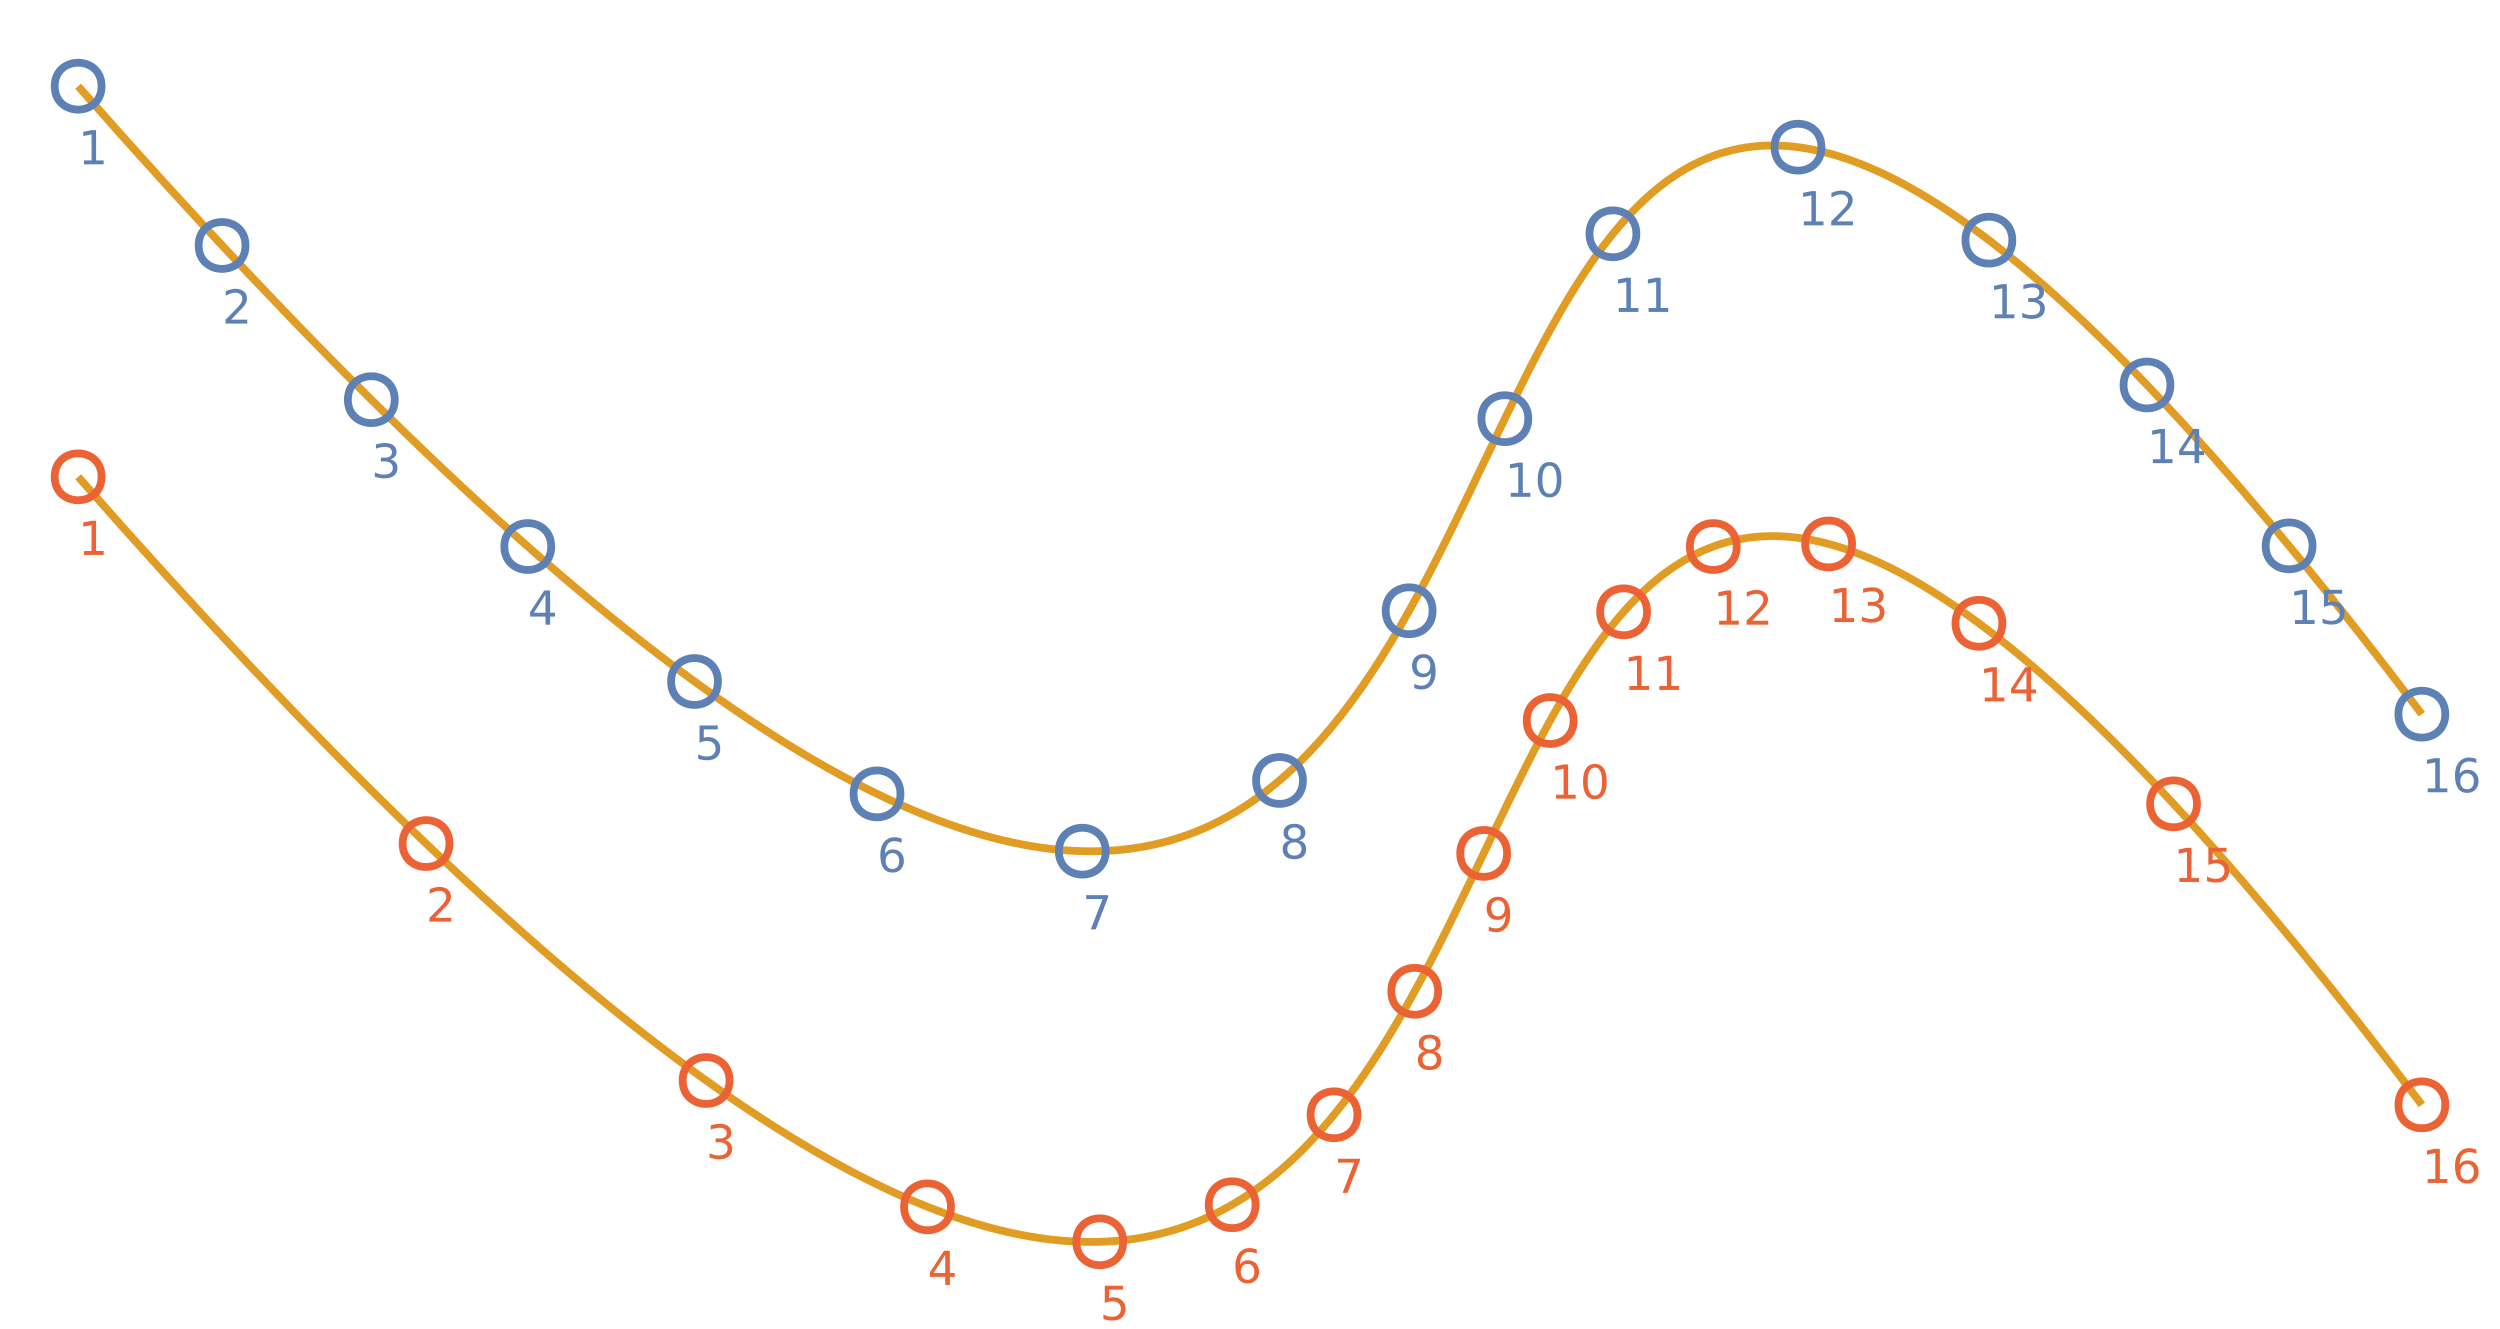
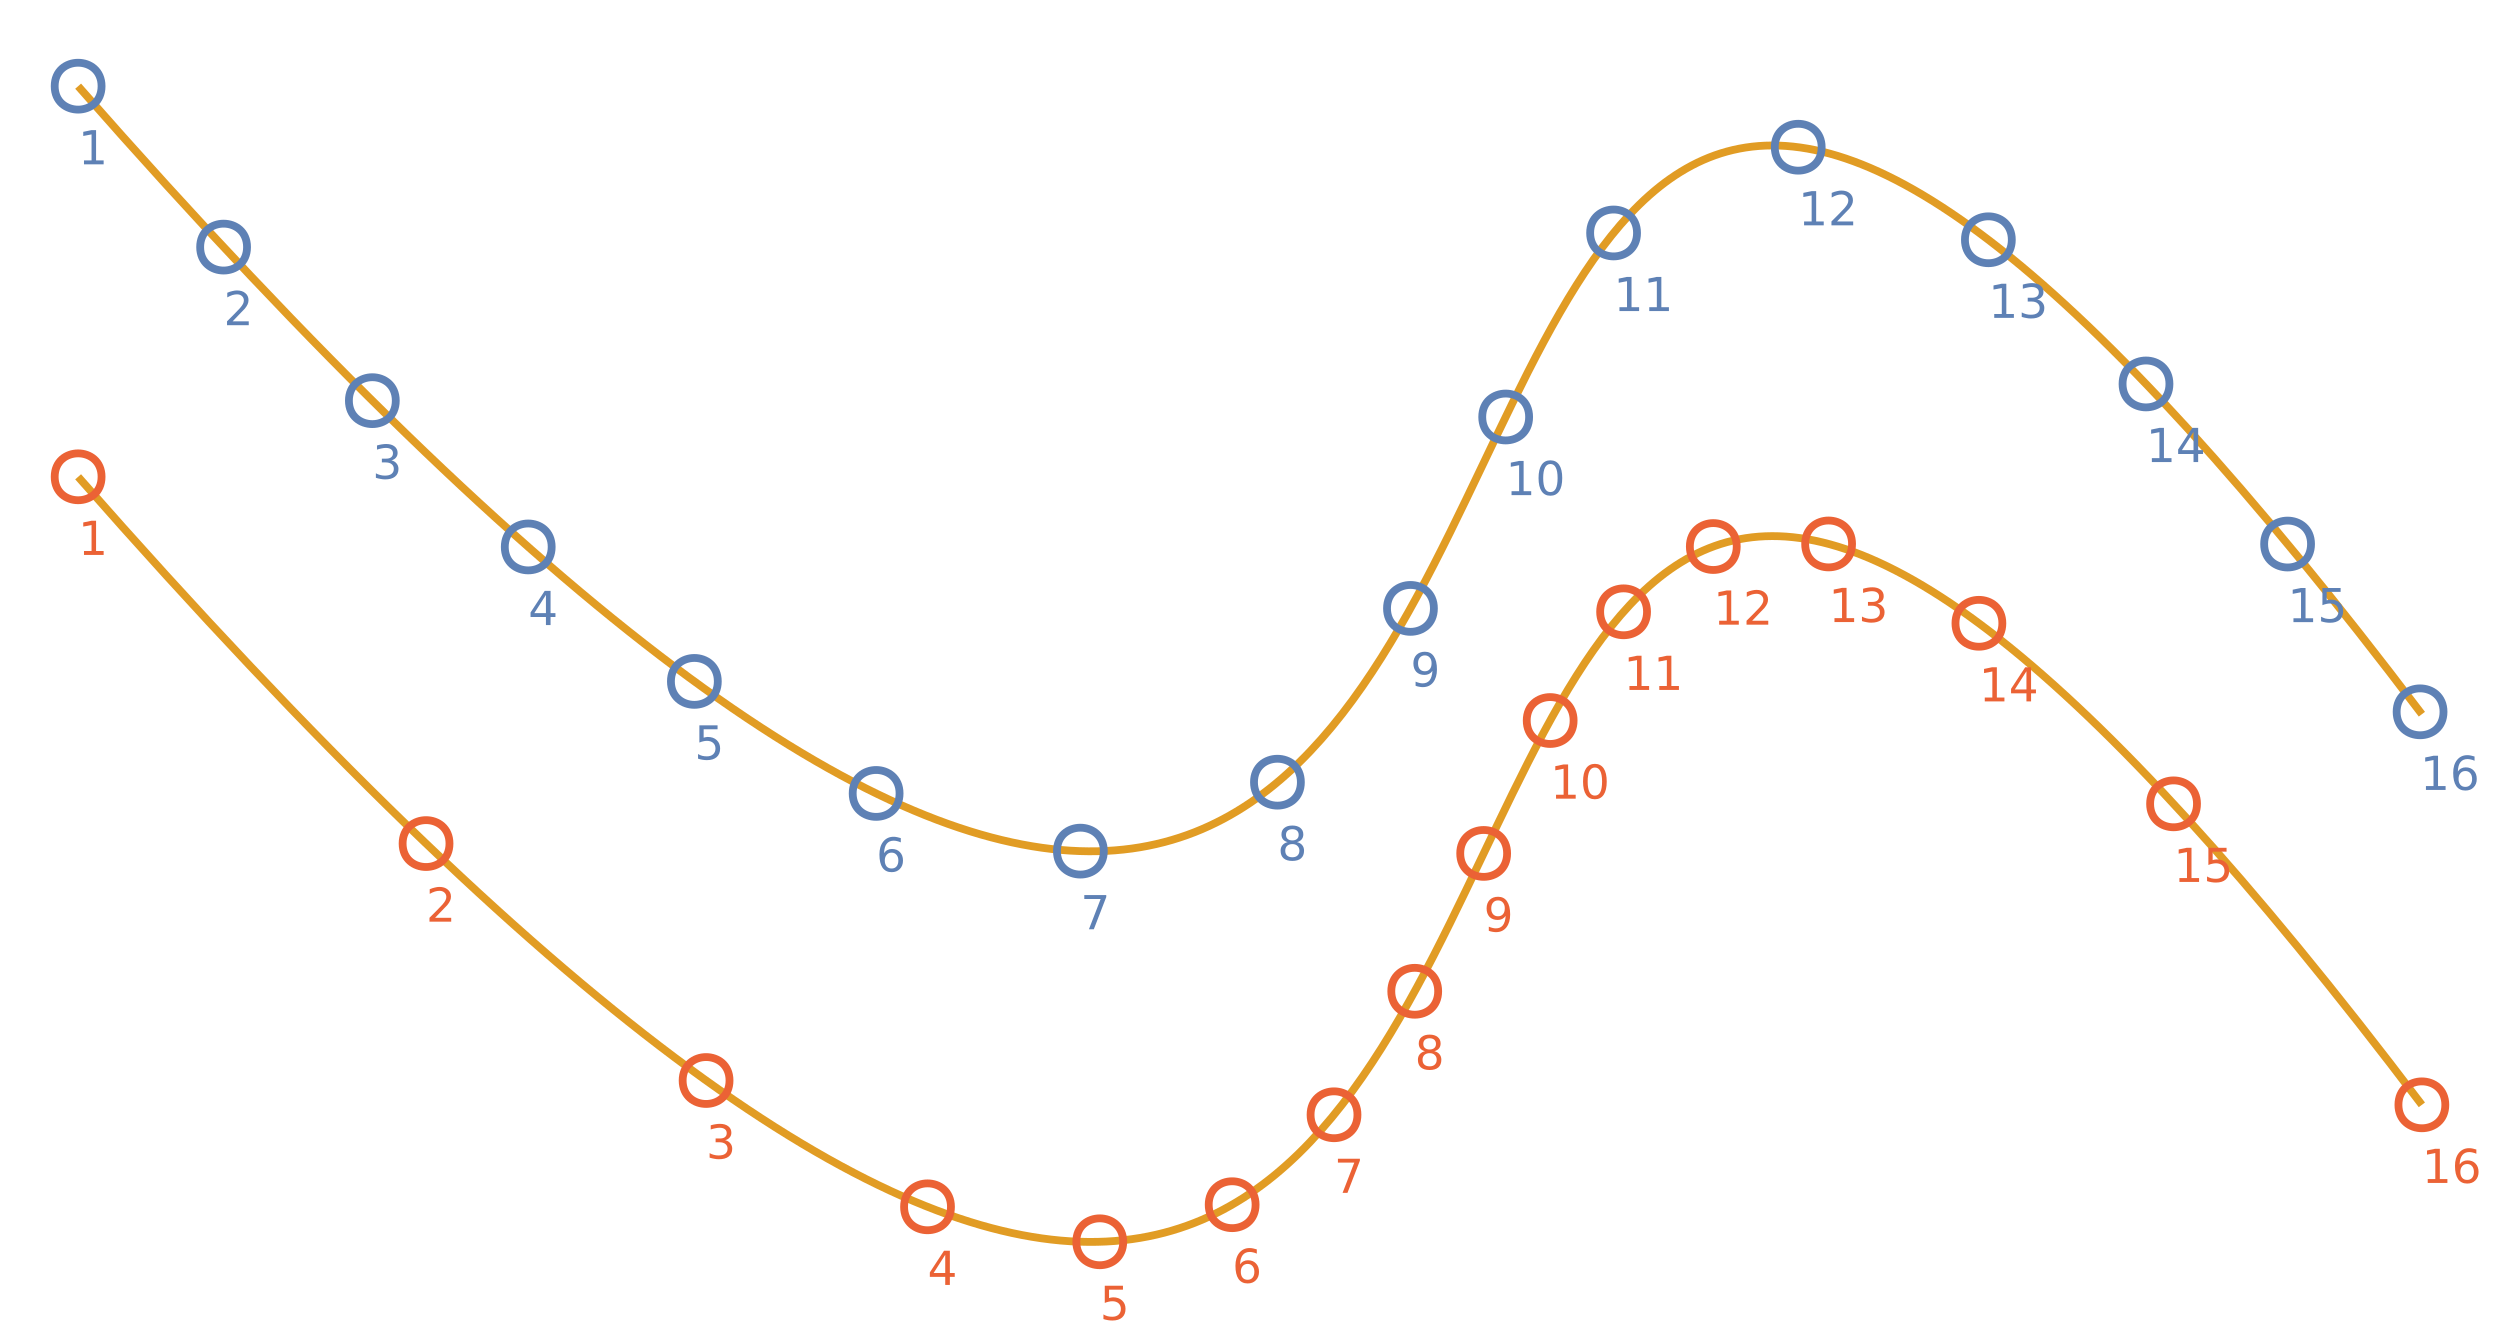
<svg xmlns="http://www.w3.org/2000/svg" xmlns:xlink="http://www.w3.org/1999/xlink" width="320pt" height="170pt" viewBox="0 0 320 170" version="1.1">
  <defs>
    <g>
      <symbol overflow="visible" id="glyph0-0">
        <path style="stroke:none;" d="M 0.297 1.062 L 0.297 -4.234 L 3.297 -4.234 L 3.297 1.062 Z M 0.641 0.734 L 2.969 0.734 L 2.969 -3.891 L 0.641 -3.891 Z M 0.641 0.734 " />
      </symbol>
      <symbol overflow="visible" id="glyph0-1">
        <path style="stroke:none;" d="M 0.75 -0.5 L 1.719 -0.5 L 1.719 -3.828 L 0.656 -3.625 L 0.656 -4.156 L 1.703 -4.375 L 2.297 -4.375 L 2.297 -0.5 L 3.266 -0.5 L 3.266 0 L 0.75 0 Z M 0.75 -0.5 " />
      </symbol>
      <symbol overflow="visible" id="glyph0-2">
        <path style="stroke:none;" d="M 1.156 -0.5 L 3.219 -0.5 L 3.219 0 L 0.438 0 L 0.438 -0.5 C 0.664 -0.727 0.973 -1.035 1.359 -1.422 C 1.742 -1.816 1.988 -2.07 2.094 -2.188 C 2.281 -2.406 2.41 -2.586 2.484 -2.734 C 2.555 -2.879 2.594 -3.023 2.594 -3.172 C 2.594 -3.398 2.508 -3.586 2.344 -3.734 C 2.188 -3.879 1.977 -3.953 1.719 -3.953 C 1.531 -3.953 1.332 -3.922 1.125 -3.859 C 0.926 -3.797 0.707 -3.695 0.469 -3.562 L 0.469 -4.156 C 0.707 -4.258 0.93 -4.332 1.141 -4.375 C 1.348 -4.426 1.535 -4.453 1.703 -4.453 C 2.16 -4.453 2.52 -4.336 2.781 -4.109 C 3.051 -3.891 3.188 -3.586 3.188 -3.203 C 3.188 -3.023 3.148 -2.852 3.078 -2.688 C 3.016 -2.531 2.895 -2.344 2.719 -2.125 C 2.676 -2.07 2.52 -1.91 2.25 -1.641 C 1.988 -1.367 1.625 -0.988 1.156 -0.5 Z M 1.156 -0.5 " />
      </symbol>
      <symbol overflow="visible" id="glyph0-3">
        <path style="stroke:none;" d="M 2.438 -2.359 C 2.719 -2.297 2.938 -2.164 3.094 -1.969 C 3.258 -1.781 3.344 -1.547 3.344 -1.266 C 3.344 -0.836 3.191 -0.504 2.891 -0.266 C 2.598 -0.035 2.176 0.078 1.625 0.078 C 1.438 0.078 1.242 0.055 1.047 0.016 C 0.859 -0.016 0.66 -0.062 0.453 -0.125 L 0.453 -0.703 C 0.617 -0.609 0.801 -0.535 1 -0.484 C 1.195 -0.43 1.398 -0.406 1.609 -0.406 C 1.984 -0.406 2.266 -0.477 2.453 -0.625 C 2.648 -0.781 2.75 -0.992 2.75 -1.266 C 2.75 -1.523 2.656 -1.727 2.469 -1.875 C 2.289 -2.02 2.039 -2.094 1.719 -2.094 L 1.219 -2.094 L 1.219 -2.578 L 1.75 -2.578 C 2.039 -2.578 2.258 -2.633 2.406 -2.75 C 2.562 -2.875 2.641 -3.047 2.641 -3.266 C 2.641 -3.484 2.562 -3.648 2.406 -3.766 C 2.25 -3.891 2.02 -3.953 1.719 -3.953 C 1.562 -3.953 1.391 -3.93 1.203 -3.891 C 1.016 -3.859 0.812 -3.805 0.594 -3.734 L 0.594 -4.266 C 0.812 -4.328 1.02 -4.375 1.219 -4.406 C 1.414 -4.438 1.602 -4.453 1.781 -4.453 C 2.227 -4.453 2.582 -4.348 2.844 -4.141 C 3.102 -3.941 3.234 -3.664 3.234 -3.312 C 3.234 -3.07 3.16 -2.867 3.016 -2.703 C 2.879 -2.535 2.688 -2.422 2.438 -2.359 Z M 2.438 -2.359 " />
      </symbol>
      <symbol overflow="visible" id="glyph0-4">
        <path style="stroke:none;" d="M 2.266 -3.859 L 0.781 -1.531 L 2.266 -1.531 Z M 2.109 -4.375 L 2.859 -4.375 L 2.859 -1.531 L 3.484 -1.531 L 3.484 -1.031 L 2.859 -1.031 L 2.859 0 L 2.266 0 L 2.266 -1.031 L 0.297 -1.031 L 0.297 -1.609 Z M 2.109 -4.375 " />
      </symbol>
      <symbol overflow="visible" id="glyph0-5">
        <path style="stroke:none;" d="M 0.641 -4.375 L 2.969 -4.375 L 2.969 -3.875 L 1.188 -3.875 L 1.188 -2.797 C 1.27 -2.828 1.352 -2.848 1.438 -2.859 C 1.531 -2.879 1.617 -2.891 1.703 -2.891 C 2.191 -2.891 2.578 -2.754 2.859 -2.484 C 3.148 -2.223 3.297 -1.863 3.297 -1.406 C 3.297 -0.938 3.148 -0.57 2.859 -0.312 C 2.566 -0.051 2.148 0.078 1.609 0.078 C 1.43 0.078 1.242 0.062 1.047 0.031 C 0.859 0 0.664 -0.047 0.469 -0.109 L 0.469 -0.703 C 0.645 -0.598 0.828 -0.52 1.016 -0.469 C 1.203 -0.426 1.398 -0.406 1.609 -0.406 C 1.941 -0.406 2.207 -0.492 2.406 -0.672 C 2.602 -0.859 2.703 -1.102 2.703 -1.406 C 2.703 -1.707 2.602 -1.945 2.406 -2.125 C 2.207 -2.301 1.941 -2.391 1.609 -2.391 C 1.441 -2.391 1.281 -2.367 1.125 -2.328 C 0.969 -2.297 0.805 -2.242 0.641 -2.172 Z M 0.641 -4.375 " />
      </symbol>
      <symbol overflow="visible" id="glyph0-6">
        <path style="stroke:none;" d="M 1.984 -2.422 C 1.711 -2.422 1.5 -2.328 1.344 -2.141 C 1.188 -1.961 1.109 -1.719 1.109 -1.406 C 1.109 -1.094 1.188 -0.844 1.344 -0.656 C 1.5 -0.477 1.711 -0.391 1.984 -0.391 C 2.242 -0.391 2.453 -0.477 2.609 -0.656 C 2.766 -0.844 2.844 -1.094 2.844 -1.406 C 2.844 -1.719 2.766 -1.961 2.609 -2.141 C 2.453 -2.328 2.242 -2.422 1.984 -2.422 Z M 3.156 -4.281 L 3.156 -3.734 C 3.008 -3.805 2.859 -3.859 2.703 -3.891 C 2.555 -3.93 2.406 -3.953 2.25 -3.953 C 1.863 -3.953 1.566 -3.82 1.359 -3.562 C 1.148 -3.301 1.035 -2.898 1.016 -2.359 C 1.129 -2.535 1.27 -2.664 1.438 -2.75 C 1.613 -2.844 1.805 -2.891 2.016 -2.891 C 2.453 -2.891 2.797 -2.754 3.047 -2.484 C 3.305 -2.223 3.438 -1.863 3.438 -1.406 C 3.438 -0.957 3.301 -0.598 3.031 -0.328 C 2.77 -0.055 2.422 0.078 1.984 0.078 C 1.473 0.078 1.082 -0.113 0.812 -0.5 C 0.551 -0.883 0.422 -1.445 0.422 -2.188 C 0.422 -2.875 0.582 -3.422 0.906 -3.828 C 1.238 -4.242 1.68 -4.453 2.234 -4.453 C 2.379 -4.453 2.523 -4.438 2.672 -4.406 C 2.828 -4.375 2.988 -4.332 3.156 -4.281 Z M 3.156 -4.281 " />
      </symbol>
      <symbol overflow="visible" id="glyph0-7">
        <path style="stroke:none;" d="M 0.5 -4.375 L 3.312 -4.375 L 3.312 -4.125 L 1.719 0 L 1.094 0 L 2.594 -3.875 L 0.5 -3.875 Z M 0.5 -4.375 " />
      </symbol>
      <symbol overflow="visible" id="glyph0-8">
        <path style="stroke:none;" d="M 1.906 -2.078 C 1.625 -2.078 1.398 -2 1.234 -1.844 C 1.078 -1.695 1 -1.492 1 -1.234 C 1 -0.961 1.078 -0.754 1.234 -0.609 C 1.398 -0.461 1.625 -0.391 1.906 -0.391 C 2.188 -0.391 2.406 -0.461 2.562 -0.609 C 2.727 -0.766 2.812 -0.973 2.812 -1.234 C 2.812 -1.492 2.727 -1.695 2.562 -1.844 C 2.406 -2 2.188 -2.078 1.906 -2.078 Z M 1.312 -2.328 C 1.062 -2.391 0.863 -2.504 0.719 -2.672 C 0.582 -2.848 0.516 -3.062 0.516 -3.312 C 0.516 -3.664 0.633 -3.941 0.875 -4.141 C 1.125 -4.348 1.469 -4.453 1.906 -4.453 C 2.344 -4.453 2.688 -4.348 2.938 -4.141 C 3.188 -3.941 3.312 -3.664 3.312 -3.312 C 3.312 -3.062 3.238 -2.848 3.094 -2.672 C 2.945 -2.504 2.75 -2.391 2.5 -2.328 C 2.789 -2.266 3.016 -2.133 3.172 -1.938 C 3.328 -1.75 3.406 -1.516 3.406 -1.234 C 3.406 -0.805 3.273 -0.477 3.016 -0.25 C 2.754 -0.031 2.383 0.078 1.906 0.078 C 1.426 0.078 1.055 -0.031 0.797 -0.25 C 0.535 -0.477 0.406 -0.805 0.406 -1.234 C 0.406 -1.516 0.484 -1.75 0.641 -1.938 C 0.805 -2.133 1.031 -2.266 1.312 -2.328 Z M 1.094 -3.266 C 1.094 -3.035 1.164 -2.859 1.312 -2.734 C 1.457 -2.609 1.656 -2.547 1.906 -2.547 C 2.156 -2.547 2.352 -2.609 2.5 -2.734 C 2.645 -2.859 2.719 -3.035 2.719 -3.266 C 2.719 -3.492 2.645 -3.672 2.5 -3.797 C 2.352 -3.922 2.156 -3.984 1.906 -3.984 C 1.656 -3.984 1.457 -3.922 1.312 -3.797 C 1.164 -3.672 1.094 -3.492 1.094 -3.266 Z M 1.094 -3.266 " />
      </symbol>
      <symbol overflow="visible" id="glyph0-9">
        <path style="stroke:none;" d="M 0.656 -0.094 L 0.656 -0.625 C 0.801 -0.562 0.953 -0.508 1.109 -0.469 C 1.266 -0.426 1.414 -0.406 1.562 -0.406 C 1.945 -0.406 2.242 -0.535 2.453 -0.797 C 2.66 -1.066 2.781 -1.469 2.812 -2 C 2.695 -1.832 2.551 -1.703 2.375 -1.609 C 2.195 -1.523 2.004 -1.484 1.797 -1.484 C 1.359 -1.484 1.008 -1.613 0.75 -1.875 C 0.5 -2.145 0.375 -2.508 0.375 -2.969 C 0.375 -3.414 0.504 -3.773 0.766 -4.047 C 1.035 -4.316 1.395 -4.453 1.844 -4.453 C 2.344 -4.453 2.723 -4.258 2.984 -3.875 C 3.254 -3.488 3.391 -2.926 3.391 -2.188 C 3.391 -1.5 3.227 -0.945 2.906 -0.531 C 2.582 -0.125 2.141 0.078 1.578 0.078 C 1.43 0.078 1.281 0.062 1.125 0.031 C 0.977 0.008 0.82 -0.031 0.656 -0.094 Z M 1.844 -1.953 C 2.102 -1.953 2.312 -2.039 2.469 -2.219 C 2.625 -2.395 2.703 -2.645 2.703 -2.969 C 2.703 -3.281 2.625 -3.523 2.469 -3.703 C 2.312 -3.891 2.102 -3.984 1.844 -3.984 C 1.57 -3.984 1.359 -3.891 1.203 -3.703 C 1.047 -3.523 0.969 -3.281 0.969 -2.969 C 0.969 -2.645 1.047 -2.395 1.203 -2.219 C 1.359 -2.039 1.57 -1.953 1.844 -1.953 Z M 1.844 -1.953 " />
      </symbol>
      <symbol overflow="visible" id="glyph0-10">
        <path style="stroke:none;" d="M 1.906 -3.984 C 1.602 -3.984 1.375 -3.832 1.219 -3.531 C 1.062 -3.227 0.984 -2.781 0.984 -2.188 C 0.984 -1.582 1.062 -1.129 1.219 -0.828 C 1.375 -0.535 1.602 -0.391 1.906 -0.391 C 2.219 -0.391 2.445 -0.535 2.594 -0.828 C 2.75 -1.129 2.828 -1.582 2.828 -2.188 C 2.828 -2.781 2.75 -3.227 2.594 -3.531 C 2.445 -3.832 2.219 -3.984 1.906 -3.984 Z M 1.906 -4.453 C 2.395 -4.453 2.77 -4.258 3.031 -3.875 C 3.289 -3.488 3.422 -2.926 3.422 -2.188 C 3.422 -1.445 3.289 -0.883 3.031 -0.5 C 2.77 -0.113 2.395 0.078 1.906 0.078 C 1.414 0.078 1.039 -0.113 0.781 -0.5 C 0.52 -0.883 0.391 -1.445 0.391 -2.188 C 0.391 -2.926 0.52 -3.488 0.781 -3.875 C 1.039 -4.258 1.414 -4.453 1.906 -4.453 Z M 1.906 -4.453 " />
      </symbol>
    </g>
  </defs>
  <g id="surface1">
    <path style="fill:none;stroke-width:1;stroke-linecap:butt;stroke-linejoin:miter;stroke:rgb(88.072%,61.104%,14.205%);stroke-opacity:1;stroke-miterlimit:10;" d="M 0 1.031 C 246.41 281.418 121.891 -153.871 300 81.418 " transform="matrix(1,0,0,1,10,10)" />
    <path style="fill:none;stroke-width:1;stroke-linecap:butt;stroke-linejoin:miter;stroke:rgb(36.842%,50.678%,70.98%);stroke-opacity:1;stroke-miterlimit:10;" d="M 3 1.031 C 3 5.031 -3 5.031 -3 1.031 C -3 -2.969 3 -2.969 3 1.031 " transform="matrix(1,0,0,1,10,10)" />
    <g style="fill:rgb(36.842%,50.678%,70.98%);fill-opacity:1;">
      <use xlink:href="#glyph0-1" x="10" y="21.031" />
    </g>
-     <path style="fill:none;stroke-width:1;stroke-linecap:butt;stroke-linejoin:miter;stroke:rgb(36.842%,50.678%,70.98%);stroke-opacity:1;stroke-miterlimit:10;" d="M 21.426 21.418 C 21.426 25.418 15.426 25.418 15.426 21.418 C 15.426 17.418 21.426 17.418 21.426 21.418 " transform="matrix(1,0,0,1,10,10)" />
+     <path style="fill:none;stroke-width:1;stroke-linecap:butt;stroke-linejoin:miter;stroke:rgb(36.842%,50.678%,70.98%);stroke-opacity:1;stroke-miterlimit:10;" d="M 21.621 21.629 C 21.621 25.629 15.621 25.629 15.621 21.629 C 15.621 17.629 21.621 17.629 21.621 21.629 " transform="matrix(1,0,0,1,10,10)" />
    <g style="fill:rgb(36.842%,50.678%,70.98%);fill-opacity:1;">
-       <use xlink:href="#glyph0-2" x="28.426" y="41.418" />
+       <use xlink:href="#glyph0-2" x="28.621" y="41.629" />
    </g>
-     <path style="fill:none;stroke-width:1;stroke-linecap:butt;stroke-linejoin:miter;stroke:rgb(36.842%,50.678%,70.98%);stroke-opacity:1;stroke-miterlimit:10;" d="M 40.527 41.156 C 40.527 45.156 34.527 45.156 34.527 41.156 C 34.527 37.156 40.527 37.156 40.527 41.156 " transform="matrix(1,0,0,1,10,10)" />
+     <path style="fill:none;stroke-width:1;stroke-linecap:butt;stroke-linejoin:miter;stroke:rgb(36.842%,50.678%,70.98%);stroke-opacity:1;stroke-miterlimit:10;" d="M 40.66 41.285 C 40.66 45.285 34.66 45.285 34.66 41.285 C 34.66 37.285 40.66 37.285 40.66 41.285 " transform="matrix(1,0,0,1,10,10)" />
    <g style="fill:rgb(36.842%,50.678%,70.98%);fill-opacity:1;">
-       <use xlink:href="#glyph0-3" x="47.527" y="61.156" />
+       <use xlink:href="#glyph0-3" x="47.66" y="61.285" />
    </g>
-     <path style="fill:none;stroke-width:1;stroke-linecap:butt;stroke-linejoin:miter;stroke:rgb(36.842%,50.678%,70.98%);stroke-opacity:1;stroke-miterlimit:10;" d="M 60.555 59.957 C 60.555 63.957 54.555 63.957 54.555 59.957 C 54.555 55.957 60.555 55.957 60.555 59.957 " transform="matrix(1,0,0,1,10,10)" />
+     <path style="fill:none;stroke-width:1;stroke-linecap:butt;stroke-linejoin:miter;stroke:rgb(36.842%,50.678%,70.98%);stroke-opacity:1;stroke-miterlimit:10;" d="M 60.613 60.008 C 60.613 64.008 54.613 64.008 54.613 60.008 C 54.613 56.008 60.613 56.008 60.613 60.008 " transform="matrix(1,0,0,1,10,10)" />
    <g style="fill:rgb(36.842%,50.678%,70.98%);fill-opacity:1;">
-       <use xlink:href="#glyph0-4" x="67.555" y="79.957" />
+       <use xlink:href="#glyph0-4" x="67.613" y="80.008" />
    </g>
-     <path style="fill:none;stroke-width:1;stroke-linecap:butt;stroke-linejoin:miter;stroke:rgb(36.842%,50.678%,70.98%);stroke-opacity:1;stroke-miterlimit:10;" d="M 81.898 77.234 C 81.898 81.234 75.898 81.234 75.898 77.234 C 75.898 73.234 81.898 73.234 81.898 77.234 " transform="matrix(1,0,0,1,10,10)" />
+     <path style="fill:none;stroke-width:1;stroke-linecap:butt;stroke-linejoin:miter;stroke:rgb(36.842%,50.678%,70.98%);stroke-opacity:1;stroke-miterlimit:10;" d="M 81.879 77.219 C 81.879 81.219 75.879 81.219 75.879 77.219 C 75.879 73.219 81.879 73.219 81.879 77.219 " transform="matrix(1,0,0,1,10,10)" />
    <g style="fill:rgb(36.842%,50.678%,70.98%);fill-opacity:1;">
-       <use xlink:href="#glyph0-5" x="88.898" y="97.234" />
+       <use xlink:href="#glyph0-5" x="88.879" y="97.219" />
    </g>
-     <path style="fill:none;stroke-width:1;stroke-linecap:butt;stroke-linejoin:miter;stroke:rgb(36.842%,50.678%,70.98%);stroke-opacity:1;stroke-miterlimit:10;" d="M 105.258 91.617 C 105.258 95.617 99.258 95.617 99.258 91.617 C 99.258 87.617 105.258 87.617 105.258 91.617 " transform="matrix(1,0,0,1,10,10)" />
+     <path style="fill:none;stroke-width:1;stroke-linecap:butt;stroke-linejoin:miter;stroke:rgb(36.842%,50.678%,70.98%);stroke-opacity:1;stroke-miterlimit:10;" d="M 105.145 91.559 C 105.145 95.559 99.145 95.559 99.145 91.559 C 99.145 87.559 105.145 87.559 105.145 91.559 " transform="matrix(1,0,0,1,10,10)" />
    <g style="fill:rgb(36.842%,50.678%,70.98%);fill-opacity:1;">
-       <use xlink:href="#glyph0-6" x="112.258" y="111.617" />
+       <use xlink:href="#glyph0-6" x="112.145" y="111.559" />
    </g>
-     <path style="fill:none;stroke-width:1;stroke-linecap:butt;stroke-linejoin:miter;stroke:rgb(36.842%,50.678%,70.98%);stroke-opacity:1;stroke-miterlimit:10;" d="M 131.531 98.953 C 131.531 102.953 125.531 102.953 125.531 98.953 C 125.531 94.953 131.531 94.953 131.531 98.953 " transform="matrix(1,0,0,1,10,10)" />
+     <path style="fill:none;stroke-width:1;stroke-linecap:butt;stroke-linejoin:miter;stroke:rgb(36.842%,50.678%,70.98%);stroke-opacity:1;stroke-miterlimit:10;" d="M 131.289 98.945 C 131.289 102.945 125.289 102.945 125.289 98.945 C 125.289 94.945 131.289 94.945 131.289 98.945 " transform="matrix(1,0,0,1,10,10)" />
    <g style="fill:rgb(36.842%,50.678%,70.98%);fill-opacity:1;">
-       <use xlink:href="#glyph0-7" x="138.531" y="118.953" />
+       <use xlink:href="#glyph0-7" x="138.289" y="118.945" />
    </g>
-     <path style="fill:none;stroke-width:1;stroke-linecap:butt;stroke-linejoin:miter;stroke:rgb(36.842%,50.678%,70.98%);stroke-opacity:1;stroke-miterlimit:10;" d="M 156.777 89.898 C 156.777 93.898 150.777 93.898 150.777 89.898 C 150.777 85.898 156.777 85.898 156.777 89.898 " transform="matrix(1,0,0,1,10,10)" />
+     <path style="fill:none;stroke-width:1;stroke-linecap:butt;stroke-linejoin:miter;stroke:rgb(36.842%,50.678%,70.98%);stroke-opacity:1;stroke-miterlimit:10;" d="M 156.512 90.121 C 156.512 94.121 150.512 94.121 150.512 90.121 C 150.512 86.121 156.512 86.121 156.512 90.121 " transform="matrix(1,0,0,1,10,10)" />
    <g style="fill:rgb(36.842%,50.678%,70.98%);fill-opacity:1;">
-       <use xlink:href="#glyph0-8" x="163.777" y="109.898" />
+       <use xlink:href="#glyph0-8" x="163.512" y="110.121" />
    </g>
-     <path style="fill:none;stroke-width:1;stroke-linecap:butt;stroke-linejoin:miter;stroke:rgb(36.842%,50.678%,70.98%);stroke-opacity:1;stroke-miterlimit:10;" d="M 173.371 68.176 C 173.371 72.176 167.371 72.176 167.371 68.176 C 167.371 64.176 173.371 64.176 173.371 68.176 " transform="matrix(1,0,0,1,10,10)" />
+     <path style="fill:none;stroke-width:1;stroke-linecap:butt;stroke-linejoin:miter;stroke:rgb(36.842%,50.678%,70.98%);stroke-opacity:1;stroke-miterlimit:10;" d="M 173.539 67.875 C 173.539 71.875 167.539 71.875 167.539 67.875 C 167.539 63.875 173.539 63.875 173.539 67.875 " transform="matrix(1,0,0,1,10,10)" />
    <g style="fill:rgb(36.842%,50.678%,70.98%);fill-opacity:1;">
-       <use xlink:href="#glyph0-9" x="180.371" y="88.176" />
+       <use xlink:href="#glyph0-9" x="180.539" y="87.875" />
    </g>
-     <path style="fill:none;stroke-width:1;stroke-linecap:butt;stroke-linejoin:miter;stroke:rgb(36.842%,50.678%,70.98%);stroke-opacity:1;stroke-miterlimit:10;" d="M 185.621 43.59 C 185.621 47.59 179.621 47.59 179.621 43.59 C 179.621 39.59 185.621 39.59 185.621 43.59 " transform="matrix(1,0,0,1,10,10)" />
+     <path style="fill:none;stroke-width:1;stroke-linecap:butt;stroke-linejoin:miter;stroke:rgb(36.842%,50.678%,70.98%);stroke-opacity:1;stroke-miterlimit:10;" d="M 185.727 43.375 C 185.727 47.375 179.727 47.375 179.727 43.375 C 179.727 39.375 185.727 39.375 185.727 43.375 " transform="matrix(1,0,0,1,10,10)" />
    <g style="fill:rgb(36.842%,50.678%,70.98%);fill-opacity:1;">
-       <use xlink:href="#glyph0-1" x="192.621" y="63.59" />
-       <use xlink:href="#glyph0-10" x="196.438" y="63.59" />
+       <use xlink:href="#glyph0-1" x="192.727" y="63.375" />
+       <use xlink:href="#glyph0-10" x="196.544" y="63.375" />
    </g>
-     <path style="fill:none;stroke-width:1;stroke-linecap:butt;stroke-linejoin:miter;stroke:rgb(36.842%,50.678%,70.98%);stroke-opacity:1;stroke-miterlimit:10;" d="M 199.453 19.926 C 199.453 23.926 193.453 23.926 193.453 19.926 C 193.453 15.926 199.453 15.926 199.453 19.926 " transform="matrix(1,0,0,1,10,10)" />
+     <path style="fill:none;stroke-width:1;stroke-linecap:butt;stroke-linejoin:miter;stroke:rgb(36.842%,50.678%,70.98%);stroke-opacity:1;stroke-miterlimit:10;" d="M 199.539 19.82 C 199.539 23.82 193.539 23.82 193.539 19.82 C 193.539 15.82 199.539 15.82 199.539 19.82 " transform="matrix(1,0,0,1,10,10)" />
    <g style="fill:rgb(36.842%,50.678%,70.98%);fill-opacity:1;">
-       <use xlink:href="#glyph0-1" x="206.453" y="39.926" />
-       <use xlink:href="#glyph0-1" x="210.271" y="39.926" />
+       <use xlink:href="#glyph0-1" x="206.539" y="39.82" />
+       <use xlink:href="#glyph0-1" x="210.356" y="39.82" />
    </g>
-     <path style="fill:none;stroke-width:1;stroke-linecap:butt;stroke-linejoin:miter;stroke:rgb(36.842%,50.678%,70.98%);stroke-opacity:1;stroke-miterlimit:10;" d="M 223.141 8.84 C 223.141 12.84 217.141 12.84 217.141 8.84 C 217.141 4.84 223.141 4.84 223.141 8.84 " transform="matrix(1,0,0,1,10,10)" />
+     <path style="fill:none;stroke-width:1;stroke-linecap:butt;stroke-linejoin:miter;stroke:rgb(36.842%,50.678%,70.98%);stroke-opacity:1;stroke-miterlimit:10;" d="M 223.172 8.844 C 223.172 12.844 217.172 12.844 217.172 8.844 C 217.172 4.844 223.172 4.844 223.172 8.844 " transform="matrix(1,0,0,1,10,10)" />
    <g style="fill:rgb(36.842%,50.678%,70.98%);fill-opacity:1;">
-       <use xlink:href="#glyph0-1" x="230.141" y="28.84" />
-       <use xlink:href="#glyph0-2" x="233.958" y="28.84" />
+       <use xlink:href="#glyph0-1" x="230.172" y="28.844" />
+       <use xlink:href="#glyph0-2" x="233.989" y="28.844" />
    </g>
-     <path style="fill:none;stroke-width:1;stroke-linecap:butt;stroke-linejoin:miter;stroke:rgb(36.842%,50.678%,70.98%);stroke-opacity:1;stroke-miterlimit:10;" d="M 247.578 20.742 C 247.578 24.742 241.578 24.742 241.578 20.742 C 241.578 16.742 247.578 16.742 247.578 20.742 " transform="matrix(1,0,0,1,10,10)" />
+     <path style="fill:none;stroke-width:1;stroke-linecap:butt;stroke-linejoin:miter;stroke:rgb(36.842%,50.678%,70.98%);stroke-opacity:1;stroke-miterlimit:10;" d="M 247.512 20.691 C 247.512 24.691 241.512 24.691 241.512 20.691 C 241.512 16.691 247.512 16.691 247.512 20.691 " transform="matrix(1,0,0,1,10,10)" />
    <g style="fill:rgb(36.842%,50.678%,70.98%);fill-opacity:1;">
-       <use xlink:href="#glyph0-1" x="254.578" y="40.742" />
-       <use xlink:href="#glyph0-3" x="258.396" y="40.742" />
+       <use xlink:href="#glyph0-1" x="254.512" y="40.691" />
+       <use xlink:href="#glyph0-3" x="258.329" y="40.691" />
    </g>
-     <path style="fill:none;stroke-width:1;stroke-linecap:butt;stroke-linejoin:miter;stroke:rgb(36.842%,50.678%,70.98%);stroke-opacity:1;stroke-miterlimit:10;" d="M 267.816 39.277 C 267.816 43.277 261.816 43.277 261.816 39.277 C 261.816 35.277 267.816 35.277 267.816 39.277 " transform="matrix(1,0,0,1,10,10)" />
+     <path style="fill:none;stroke-width:1;stroke-linecap:butt;stroke-linejoin:miter;stroke:rgb(36.842%,50.678%,70.98%);stroke-opacity:1;stroke-miterlimit:10;" d="M 267.688 39.145 C 267.688 43.145 261.688 43.145 261.688 39.145 C 261.688 35.145 267.688 35.145 267.688 39.145 " transform="matrix(1,0,0,1,10,10)" />
    <g style="fill:rgb(36.842%,50.678%,70.98%);fill-opacity:1;">
-       <use xlink:href="#glyph0-1" x="274.816" y="59.277" />
-       <use xlink:href="#glyph0-4" x="278.634" y="59.277" />
+       <use xlink:href="#glyph0-1" x="274.688" y="59.145" />
+       <use xlink:href="#glyph0-4" x="278.505" y="59.145" />
    </g>
-     <path style="fill:none;stroke-width:1;stroke-linecap:butt;stroke-linejoin:miter;stroke:rgb(36.842%,50.678%,70.98%);stroke-opacity:1;stroke-miterlimit:10;" d="M 286.004 59.871 C 286.004 63.871 280.004 63.871 280.004 59.871 C 280.004 55.871 286.004 55.871 286.004 59.871 " transform="matrix(1,0,0,1,10,10)" />
+     <path style="fill:none;stroke-width:1;stroke-linecap:butt;stroke-linejoin:miter;stroke:rgb(36.842%,50.678%,70.98%);stroke-opacity:1;stroke-miterlimit:10;" d="M 285.812 59.637 C 285.812 63.637 279.812 63.637 279.812 59.637 C 279.812 55.637 285.812 55.637 285.812 59.637 " transform="matrix(1,0,0,1,10,10)" />
    <g style="fill:rgb(36.842%,50.678%,70.98%);fill-opacity:1;">
-       <use xlink:href="#glyph0-1" x="293.004" y="79.871" />
-       <use xlink:href="#glyph0-5" x="296.821" y="79.871" />
+       <use xlink:href="#glyph0-1" x="292.812" y="79.637" />
+       <use xlink:href="#glyph0-5" x="296.63" y="79.637" />
    </g>
-     <path style="fill:none;stroke-width:1;stroke-linecap:butt;stroke-linejoin:miter;stroke:rgb(36.842%,50.678%,70.98%);stroke-opacity:1;stroke-miterlimit:10;" d="M 302.996 81.414 C 302.996 85.414 296.996 85.414 296.996 81.414 C 296.996 77.414 302.996 77.414 302.996 81.414 " transform="matrix(1,0,0,1,10,10)" />
+     <path style="fill:none;stroke-width:1;stroke-linecap:butt;stroke-linejoin:miter;stroke:rgb(36.842%,50.678%,70.98%);stroke-opacity:1;stroke-miterlimit:10;" d="M 302.77 81.113 C 302.77 85.113 296.77 85.113 296.77 81.113 C 296.77 77.113 302.77 77.113 302.77 81.113 " transform="matrix(1,0,0,1,10,10)" />
    <g style="fill:rgb(36.842%,50.678%,70.98%);fill-opacity:1;">
-       <use xlink:href="#glyph0-1" x="309.996" y="101.414" />
-       <use xlink:href="#glyph0-6" x="313.813" y="101.414" />
+       <use xlink:href="#glyph0-1" x="309.77" y="101.113" />
+       <use xlink:href="#glyph0-6" x="313.587" y="101.113" />
    </g>
    <path style="fill:none;stroke-width:1;stroke-linecap:butt;stroke-linejoin:miter;stroke:rgb(88.072%,61.104%,14.205%);stroke-opacity:1;stroke-miterlimit:10;" d="M 0 1.031 C 246.41 281.418 121.891 -153.871 300 81.418 " transform="matrix(1,0,0,1,10,60)" />
    <path style="fill:none;stroke-width:1;stroke-linecap:butt;stroke-linejoin:miter;stroke:rgb(92.253%,38.563%,20.918%);stroke-opacity:1;stroke-miterlimit:10;" d="M 3 1.031 C 3 5.031 -3 5.031 -3 1.031 C -3 -2.969 3 -2.969 3 1.031 " transform="matrix(1,0,0,1,10,60)" />
    <g style="fill:rgb(92.253%,38.563%,20.918%);fill-opacity:1;">
      <use xlink:href="#glyph0-1" x="10" y="71.031" />
    </g>
    <path style="fill:none;stroke-width:1;stroke-linecap:butt;stroke-linejoin:miter;stroke:rgb(92.253%,38.563%,20.918%);stroke-opacity:1;stroke-miterlimit:10;" d="M 47.535 47.977 C 47.535 51.977 41.535 51.977 41.535 47.977 C 41.535 43.977 47.535 43.977 47.535 47.977 " transform="matrix(1,0,0,1,10,60)" />
    <g style="fill:rgb(92.253%,38.563%,20.918%);fill-opacity:1;">
      <use xlink:href="#glyph0-2" x="54.535" y="117.977" />
    </g>
    <path style="fill:none;stroke-width:1;stroke-linecap:butt;stroke-linejoin:miter;stroke:rgb(92.253%,38.563%,20.918%);stroke-opacity:1;stroke-miterlimit:10;" d="M 83.379 78.305 C 83.379 82.305 77.379 82.305 77.379 78.305 C 77.379 74.305 83.379 74.305 83.379 78.305 " transform="matrix(1,0,0,1,10,60)" />
    <g style="fill:rgb(92.253%,38.563%,20.918%);fill-opacity:1;">
      <use xlink:href="#glyph0-3" x="90.379" y="148.305" />
    </g>
    <path style="fill:none;stroke-width:1;stroke-linecap:butt;stroke-linejoin:miter;stroke:rgb(92.253%,38.563%,20.918%);stroke-opacity:1;stroke-miterlimit:10;" d="M 111.723 94.473 C 111.723 98.473 105.723 98.473 105.723 94.473 C 105.723 90.473 111.723 90.473 111.723 94.473 " transform="matrix(1,0,0,1,10,60)" />
    <g style="fill:rgb(92.253%,38.563%,20.918%);fill-opacity:1;">
      <use xlink:href="#glyph0-4" x="118.723" y="164.473" />
    </g>
    <path style="fill:none;stroke-width:1;stroke-linecap:butt;stroke-linejoin:miter;stroke:rgb(92.253%,38.563%,20.918%);stroke-opacity:1;stroke-miterlimit:10;" d="M 133.77 98.949 C 133.77 102.949 127.77 102.949 127.77 98.949 C 127.77 94.949 133.77 94.949 133.77 98.949 " transform="matrix(1,0,0,1,10,60)" />
    <g style="fill:rgb(92.253%,38.563%,20.918%);fill-opacity:1;">
      <use xlink:href="#glyph0-5" x="140.77" y="168.949" />
    </g>
    <path style="fill:none;stroke-width:1;stroke-linecap:butt;stroke-linejoin:miter;stroke:rgb(92.253%,38.563%,20.918%);stroke-opacity:1;stroke-miterlimit:10;" d="M 150.715 94.203 C 150.715 98.203 144.715 98.203 144.715 94.203 C 144.715 90.203 150.715 90.203 150.715 94.203 " transform="matrix(1,0,0,1,10,60)" />
    <g style="fill:rgb(92.253%,38.563%,20.918%);fill-opacity:1;">
      <use xlink:href="#glyph0-6" x="157.715" y="164.203" />
    </g>
    <path style="fill:none;stroke-width:1;stroke-linecap:butt;stroke-linejoin:miter;stroke:rgb(92.253%,38.563%,20.918%);stroke-opacity:1;stroke-miterlimit:10;" d="M 163.754 82.691 C 163.754 86.691 157.754 86.691 157.754 82.691 C 157.754 78.691 163.754 78.691 163.754 82.691 " transform="matrix(1,0,0,1,10,60)" />
    <g style="fill:rgb(92.253%,38.563%,20.918%);fill-opacity:1;">
      <use xlink:href="#glyph0-7" x="170.754" y="152.691" />
    </g>
    <path style="fill:none;stroke-width:1;stroke-linecap:butt;stroke-linejoin:miter;stroke:rgb(92.253%,38.563%,20.918%);stroke-opacity:1;stroke-miterlimit:10;" d="M 174.086 66.883 C 174.086 70.883 168.086 70.883 168.086 66.883 C 168.086 62.883 174.086 62.883 174.086 66.883 " transform="matrix(1,0,0,1,10,60)" />
    <g style="fill:rgb(92.253%,38.563%,20.918%);fill-opacity:1;">
      <use xlink:href="#glyph0-8" x="181.086" y="136.883" />
    </g>
    <path style="fill:none;stroke-width:1;stroke-linecap:butt;stroke-linejoin:miter;stroke:rgb(92.253%,38.563%,20.918%);stroke-opacity:1;stroke-miterlimit:10;" d="M 182.91 49.238 C 182.91 53.238 176.91 53.238 176.91 49.238 C 176.91 45.238 182.91 45.238 182.91 49.238 " transform="matrix(1,0,0,1,10,60)" />
    <g style="fill:rgb(92.253%,38.563%,20.918%);fill-opacity:1;">
      <use xlink:href="#glyph0-9" x="189.91" y="119.238" />
    </g>
    <path style="fill:none;stroke-width:1;stroke-linecap:butt;stroke-linejoin:miter;stroke:rgb(92.253%,38.563%,20.918%);stroke-opacity:1;stroke-miterlimit:10;" d="M 191.422 32.227 C 191.422 36.227 185.422 36.227 185.422 32.227 C 185.422 28.227 191.422 28.227 191.422 32.227 " transform="matrix(1,0,0,1,10,60)" />
    <g style="fill:rgb(92.253%,38.563%,20.918%);fill-opacity:1;">
      <use xlink:href="#glyph0-1" x="198.422" y="102.227" />
      <use xlink:href="#glyph0-10" x="202.239" y="102.227" />
    </g>
    <path style="fill:none;stroke-width:1;stroke-linecap:butt;stroke-linejoin:miter;stroke:rgb(92.253%,38.563%,20.918%);stroke-opacity:1;stroke-miterlimit:10;" d="M 200.82 18.312 C 200.82 22.312 194.82 22.312 194.82 18.312 C 194.82 14.312 200.82 14.312 200.82 18.312 " transform="matrix(1,0,0,1,10,60)" />
    <g style="fill:rgb(92.253%,38.563%,20.918%);fill-opacity:1;">
      <use xlink:href="#glyph0-1" x="207.82" y="88.312" />
      <use xlink:href="#glyph0-1" x="211.638" y="88.312" />
    </g>
    <path style="fill:none;stroke-width:1;stroke-linecap:butt;stroke-linejoin:miter;stroke:rgb(92.253%,38.563%,20.918%);stroke-opacity:1;stroke-miterlimit:10;" d="M 212.301 9.957 C 212.301 13.957 206.301 13.957 206.301 9.957 C 206.301 5.957 212.301 5.957 212.301 9.957 " transform="matrix(1,0,0,1,10,60)" />
    <g style="fill:rgb(92.253%,38.563%,20.918%);fill-opacity:1;">
      <use xlink:href="#glyph0-1" x="219.301" y="79.957" />
      <use xlink:href="#glyph0-2" x="223.118" y="79.957" />
    </g>
    <path style="fill:none;stroke-width:1;stroke-linecap:butt;stroke-linejoin:miter;stroke:rgb(92.253%,38.563%,20.918%);stroke-opacity:1;stroke-miterlimit:10;" d="M 227.062 9.625 C 227.062 13.625 221.062 13.625 221.062 9.625 C 221.062 5.625 227.062 5.625 227.062 9.625 " transform="matrix(1,0,0,1,10,60)" />
    <g style="fill:rgb(92.253%,38.563%,20.918%);fill-opacity:1;">
      <use xlink:href="#glyph0-1" x="234.062" y="79.625" />
      <use xlink:href="#glyph0-3" x="237.88" y="79.625" />
    </g>
    <path style="fill:none;stroke-width:1;stroke-linecap:butt;stroke-linejoin:miter;stroke:rgb(92.253%,38.563%,20.918%);stroke-opacity:1;stroke-miterlimit:10;" d="M 246.301 19.781 C 246.301 23.781 240.301 23.781 240.301 19.781 C 240.301 15.781 246.301 15.781 246.301 19.781 " transform="matrix(1,0,0,1,10,60)" />
    <g style="fill:rgb(92.253%,38.563%,20.918%);fill-opacity:1;">
      <use xlink:href="#glyph0-1" x="253.301" y="89.781" />
      <use xlink:href="#glyph0-4" x="257.118" y="89.781" />
    </g>
    <path style="fill:none;stroke-width:1;stroke-linecap:butt;stroke-linejoin:miter;stroke:rgb(92.253%,38.563%,20.918%);stroke-opacity:1;stroke-miterlimit:10;" d="M 271.215 42.891 C 271.215 46.891 265.215 46.891 265.215 42.891 C 265.215 38.891 271.215 38.891 271.215 42.891 " transform="matrix(1,0,0,1,10,60)" />
    <g style="fill:rgb(92.253%,38.563%,20.918%);fill-opacity:1;">
      <use xlink:href="#glyph0-1" x="278.215" y="112.891" />
      <use xlink:href="#glyph0-5" x="282.032" y="112.891" />
    </g>
    <path style="fill:none;stroke-width:1;stroke-linecap:butt;stroke-linejoin:miter;stroke:rgb(92.253%,38.563%,20.918%);stroke-opacity:1;stroke-miterlimit:10;" d="M 303 81.418 C 303 85.418 297 85.418 297 81.418 C 297 77.418 303 77.418 303 81.418 " transform="matrix(1,0,0,1,10,60)" />
    <g style="fill:rgb(92.253%,38.563%,20.918%);fill-opacity:1;">
      <use xlink:href="#glyph0-1" x="310" y="151.418" />
      <use xlink:href="#glyph0-6" x="313.817" y="151.418" />
    </g>
  </g>
</svg>
